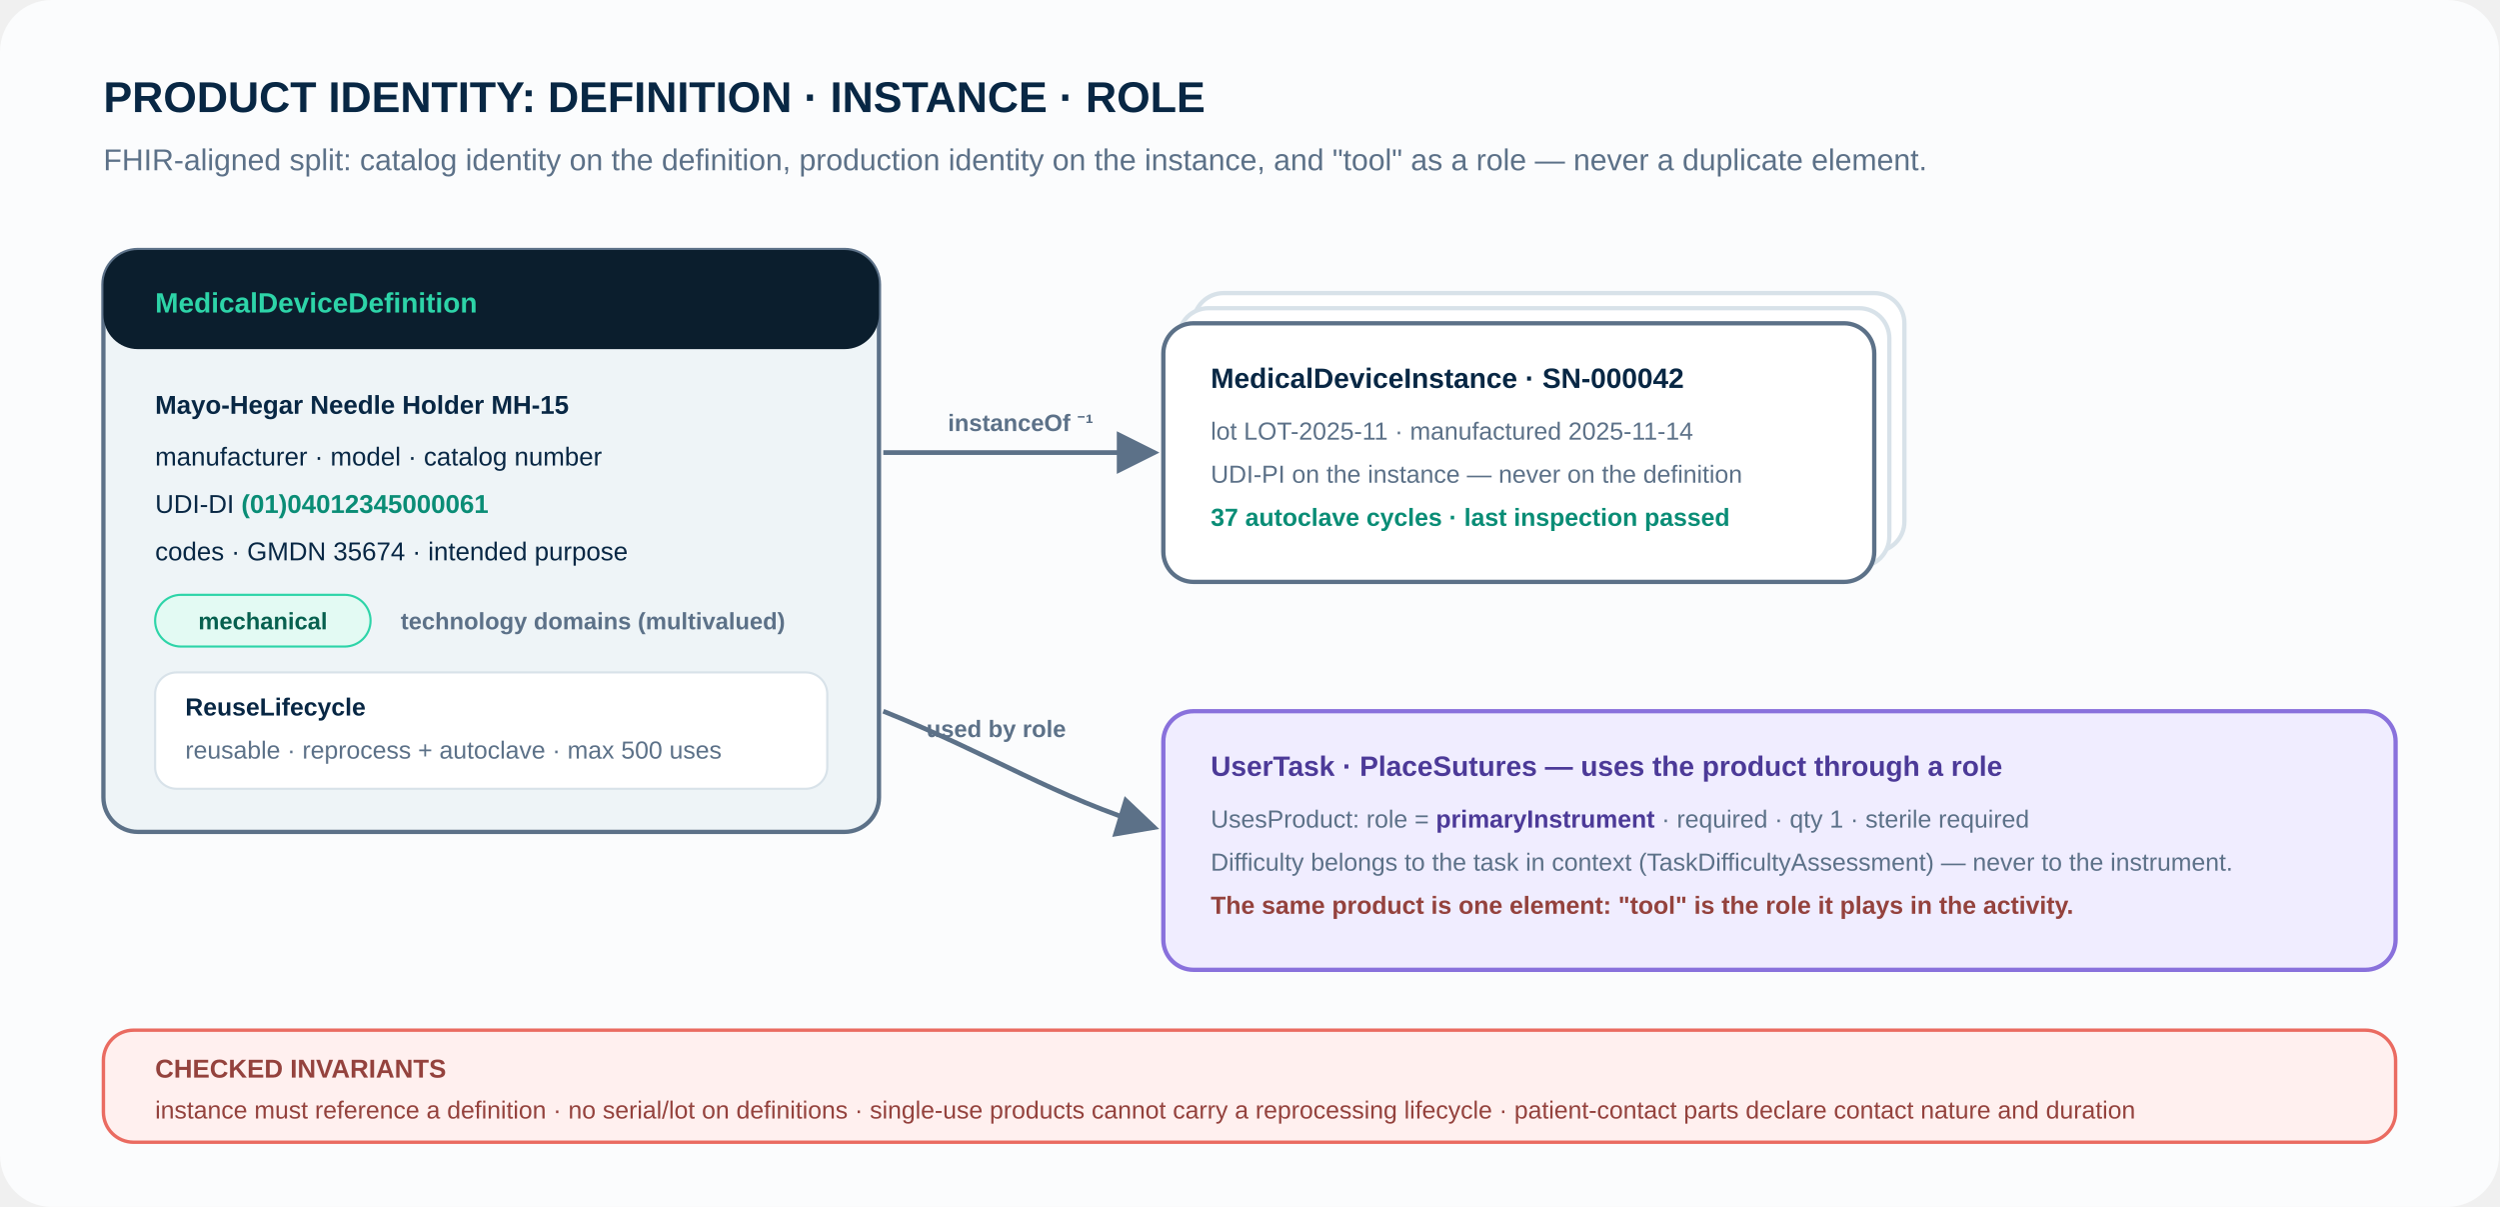
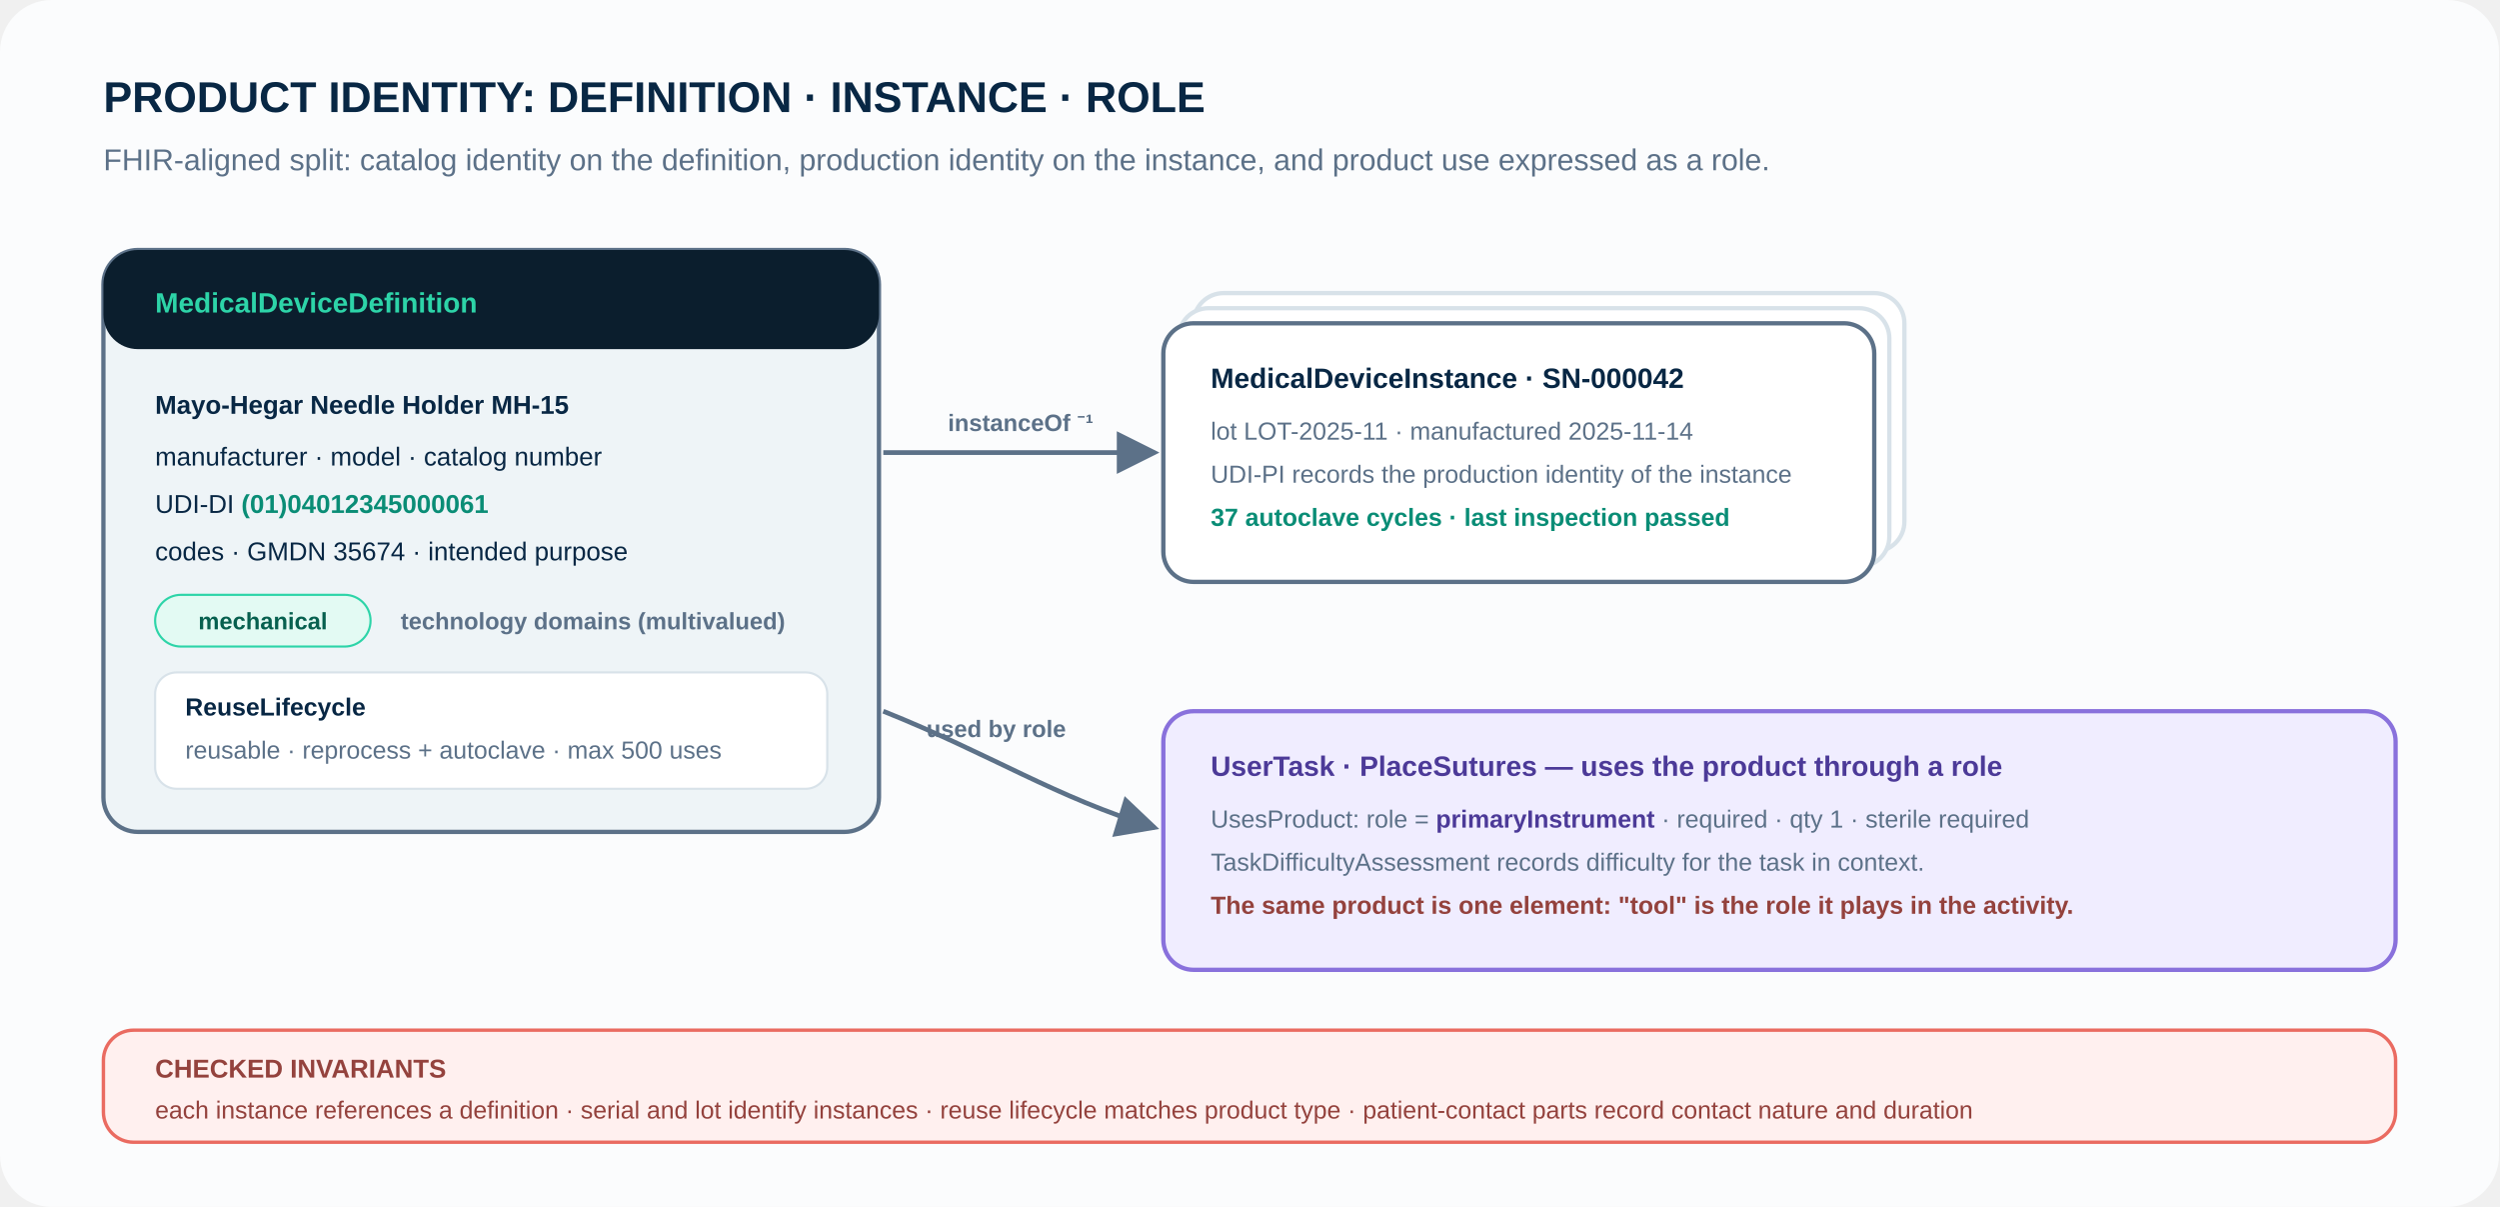
<svg xmlns="http://www.w3.org/2000/svg" width="1160" height="560" viewBox="0 0 1160 560" role="img" aria-labelledby="pititle pidesc">
  <defs>
    <marker id="piarrow" markerWidth="9" markerHeight="9" refX="8" refY="4.5" orient="auto">
      <path d="M0 0L9 4.5L0 9Z" fill="#5c7188" />
    </marker>
  </defs>
  <rect width="1160" height="560" rx="24" fill="#fbfcfd" />
  <text x="48" y="52" font-family="Nunito,Arial,sans-serif" font-size="20" font-weight="850" fill="#082744">PRODUCT IDENTITY: DEFINITION · INSTANCE · ROLE</text>
-   <text x="48" y="79" font-family="Nunito,Arial,sans-serif" font-size="14" fill="#5c7188">FHIR-aligned split: catalog identity on the definition, production identity on the instance, and "tool" as a role — never a duplicate element.</text>
+   <text x="48" y="79" font-family="Nunito,Arial,sans-serif" font-size="14" fill="#5c7188">FHIR-aligned split: catalog identity on the definition, production identity on the instance, and product use expressed as a role.</text>
  <g font-family="Nunito,Arial,sans-serif">
    <rect x="48" y="116" width="360" height="270" rx="16" fill="#eef4f7" stroke="#5c7188" stroke-width="2" />
    <rect x="48" y="116" width="360" height="46" rx="16" fill="#0b1e2d" />
    <text x="72" y="145" font-size="13" font-weight="850" fill="#2dd4a8">MedicalDeviceDefinition</text>
    <g font-size="12" fill="#082744">
      <text x="72" y="192" font-weight="800">Mayo-Hegar Needle Holder MH-15</text>
      <text x="72" y="216">manufacturer · model · catalog number</text>
      <text x="72" y="238">UDI-DI  <tspan font-weight="700" fill="#0a8d76">(01)04012345000061</tspan>
      </text>
      <text x="72" y="260">codes · GMDN 35674 · intended purpose</text>
    </g>
    <g font-size="11" font-weight="750">
      <rect x="72" y="276" width="100" height="24" rx="12" fill="#e3faf3" stroke="#2dd4a8" />
      <text x="122" y="292" fill="#07604f" text-anchor="middle">mechanical</text>
      <text x="186" y="292" fill="#5c7188" font-weight="600">technology domains (multivalued)</text>
    </g>
    <g font-size="11.5" fill="#5c7188">
      <rect x="72" y="312" width="312" height="54" rx="10" fill="#ffffff" stroke="#d8e2e9" />
      <text x="86" y="332" font-weight="800" fill="#082744">ReuseLifecycle</text>
      <text x="86" y="352">reusable · reprocess + autoclave · max 500 uses</text>
    </g>
  </g>
  <g font-family="Nunito,Arial,sans-serif">
    <rect x="540" y="150" width="330" height="120" rx="14" fill="#ffffff" stroke="#d8e2e9" stroke-width="2" transform="translate(14,-14)" />
    <rect x="540" y="150" width="330" height="120" rx="14" fill="#ffffff" stroke="#d8e2e9" stroke-width="2" transform="translate(7,-7)" />
    <rect x="540" y="150" width="330" height="120" rx="14" fill="#ffffff" stroke="#5c7188" stroke-width="2" />
    <text x="562" y="180" font-size="13" font-weight="850" fill="#082744">MedicalDeviceInstance · SN-000042</text>
    <g font-size="11.5" fill="#5c7188">
      <text x="562" y="204">lot LOT-2025-11 · manufactured 2025-11-14</text>
-       <text x="562" y="224">UDI-PI on the instance — never on the definition</text>
+       <text x="562" y="224">UDI-PI records the production identity of the instance</text>
      <text x="562" y="244" font-weight="750" fill="#0a8d76">37 autoclave cycles · last inspection passed</text>
    </g>
  </g>
  <g font-family="Nunito,Arial,sans-serif">
    <rect x="540" y="330" width="572" height="120" rx="14" fill="#f0edff" stroke="#8971dc" stroke-width="2" />
    <text x="562" y="360" font-size="13" font-weight="850" fill="#4c3a98">UserTask · PlaceSutures — uses the product through a role</text>
    <g font-size="11.5" fill="#5c7188">
      <text x="562" y="384">UsesProduct: role = <tspan font-weight="800" fill="#4c3a98">primaryInstrument</tspan> · required · qty 1 · sterile required</text>
-       <text x="562" y="404">Difficulty belongs to the task in context (TaskDifficultyAssessment) — never to the instrument.</text>
+       <text x="562" y="404">TaskDifficultyAssessment records difficulty for the task in context.</text>
      <text x="562" y="424" font-weight="750" fill="#94423d">The same product is one element: "tool" is the role it plays in the activity.</text>
    </g>
  </g>
  <g stroke="#5c7188" stroke-width="2.2" fill="none" marker-end="url(#piarrow)">
    <path d="M410 210 H536" />
    <path d="M410 330 C 460 350 490 370 536 384" />
  </g>
  <g font-family="Nunito,Arial,sans-serif" font-size="11" font-weight="750" fill="#5c7188">
    <text x="440" y="200">instanceOf ⁻¹</text>
    <text x="430" y="342">used by role</text>
  </g>
  <g font-family="Nunito,Arial,sans-serif">
    <rect x="48" y="478" width="1064" height="52" rx="14" fill="#fff0ef" stroke="#ea6b61" stroke-width="1.6" />
    <text x="72" y="500" font-size="12" font-weight="850" fill="#94423d">CHECKED INVARIANTS</text>
-     <text x="72" y="519" font-size="11.5" fill="#94423d">instance must reference a definition · no serial/lot on definitions · single-use products cannot carry a reprocessing lifecycle · patient-contact parts declare contact nature and duration</text>
+     <text x="72" y="519" font-size="11.5" fill="#94423d">each instance references a definition · serial and lot identify instances · reuse lifecycle matches product type · patient-contact parts record contact nature and duration</text>
  </g>
</svg>
